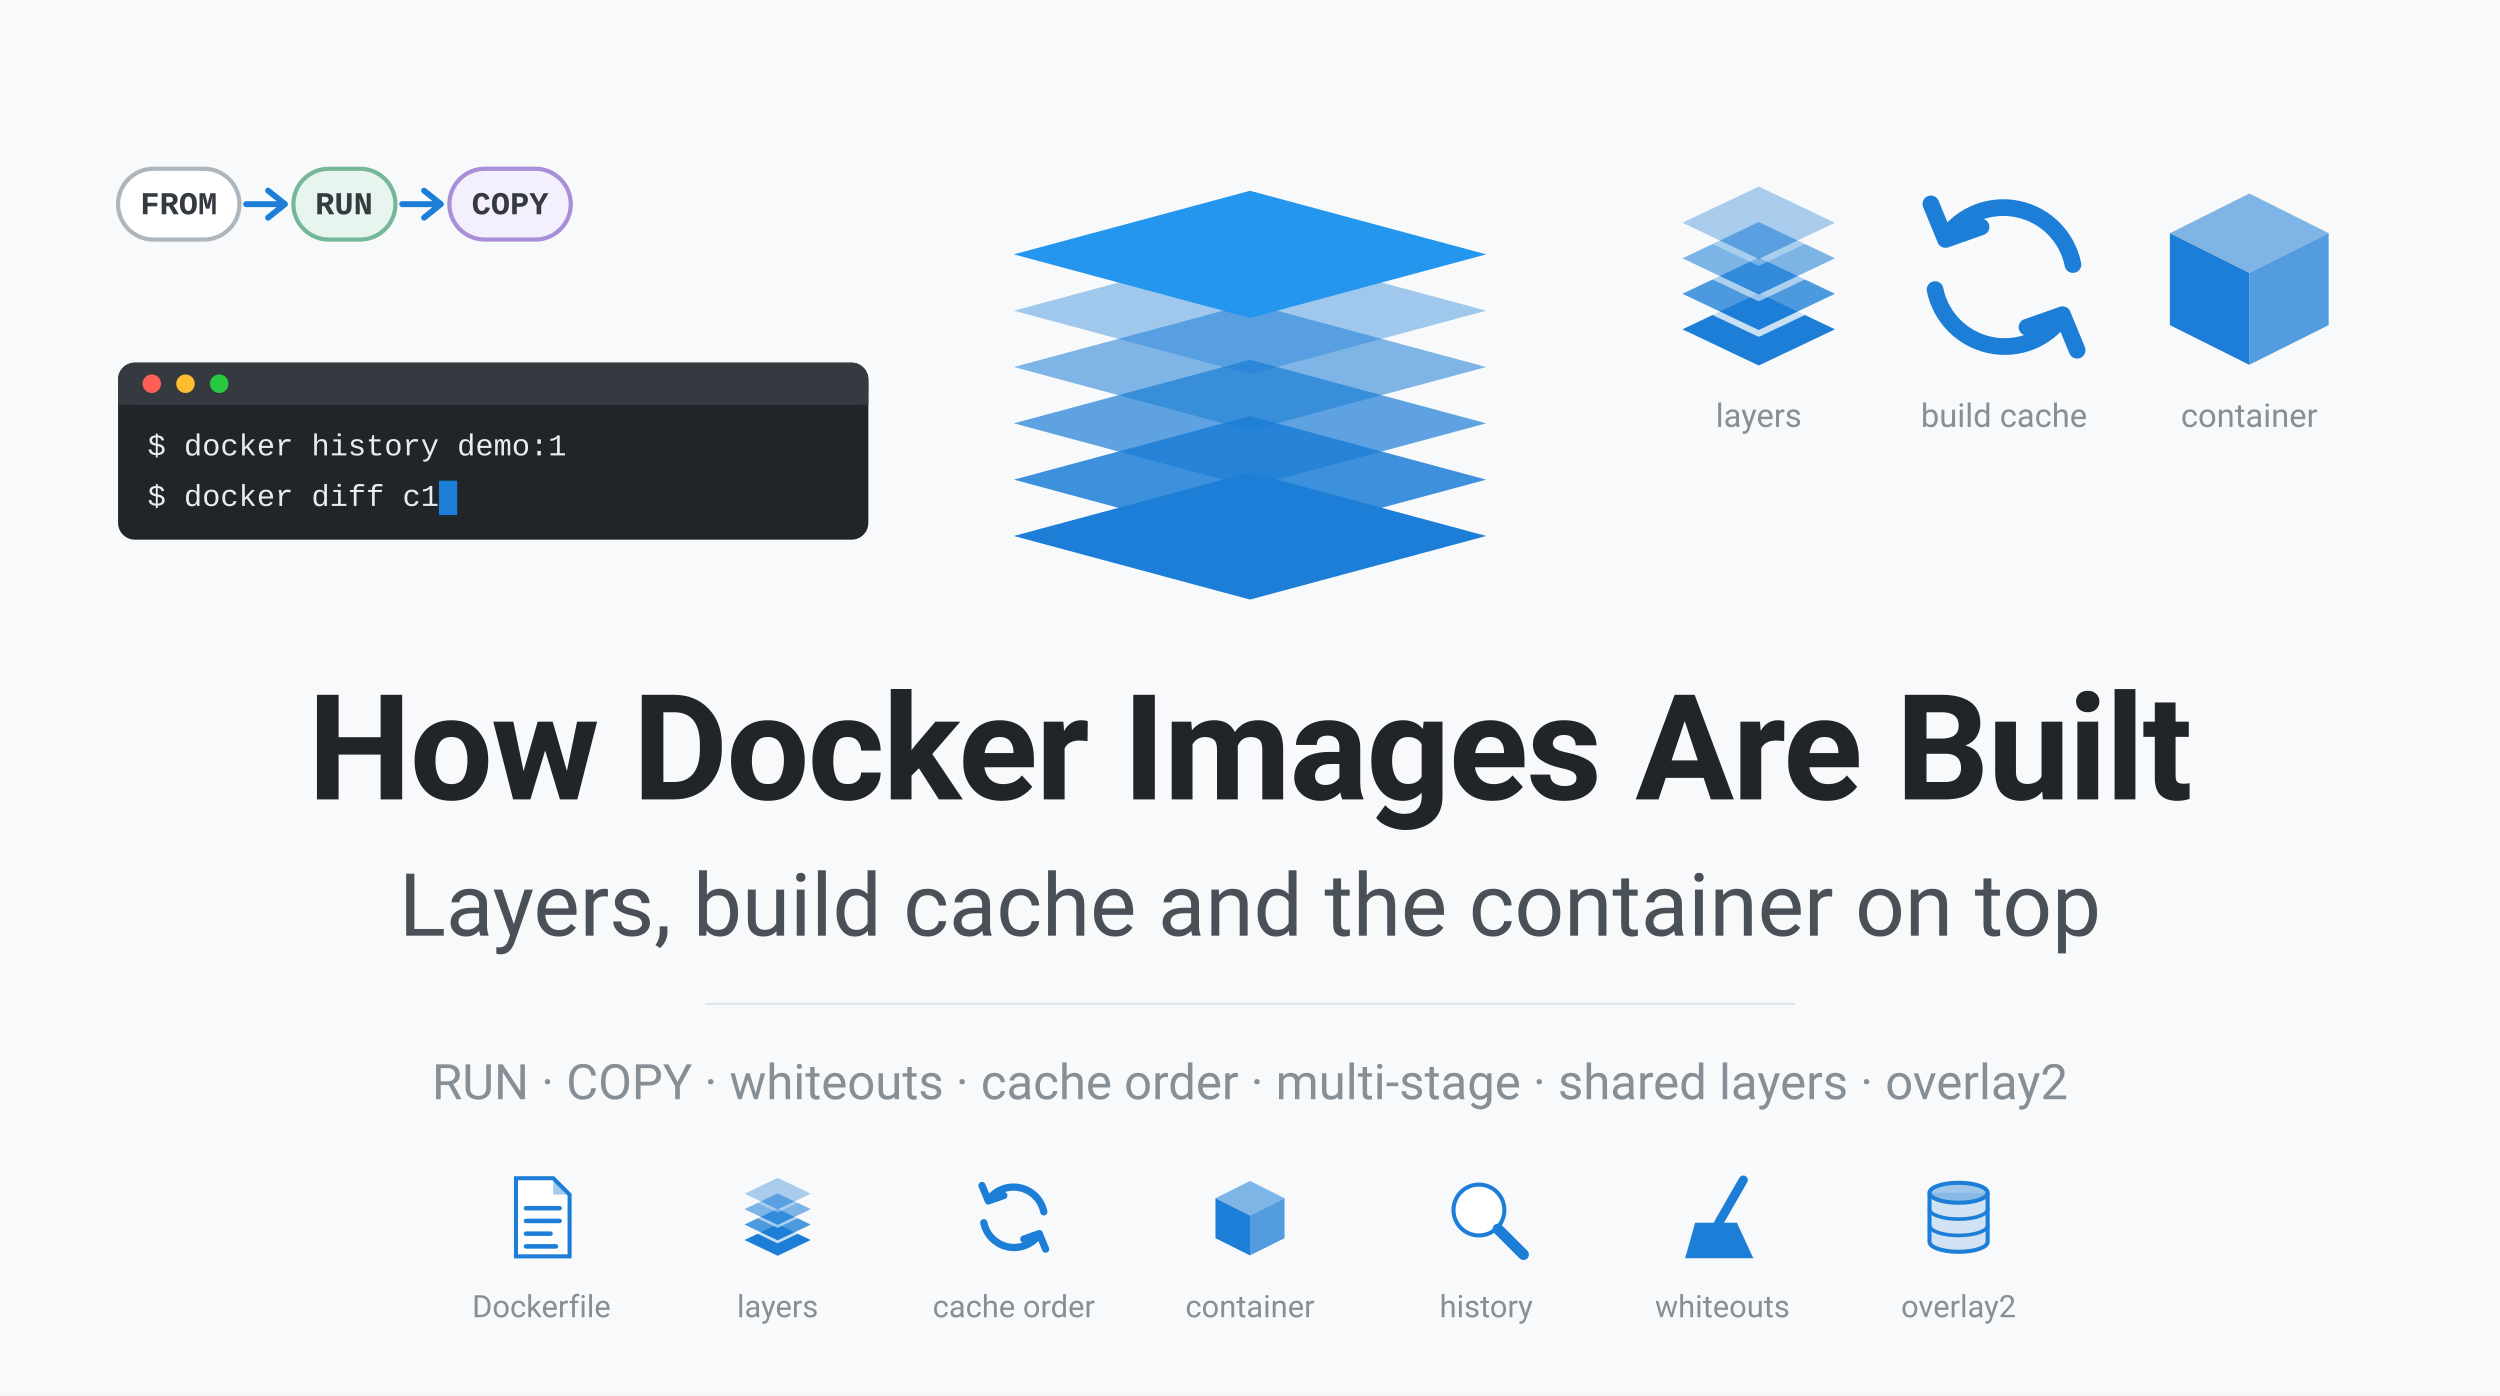
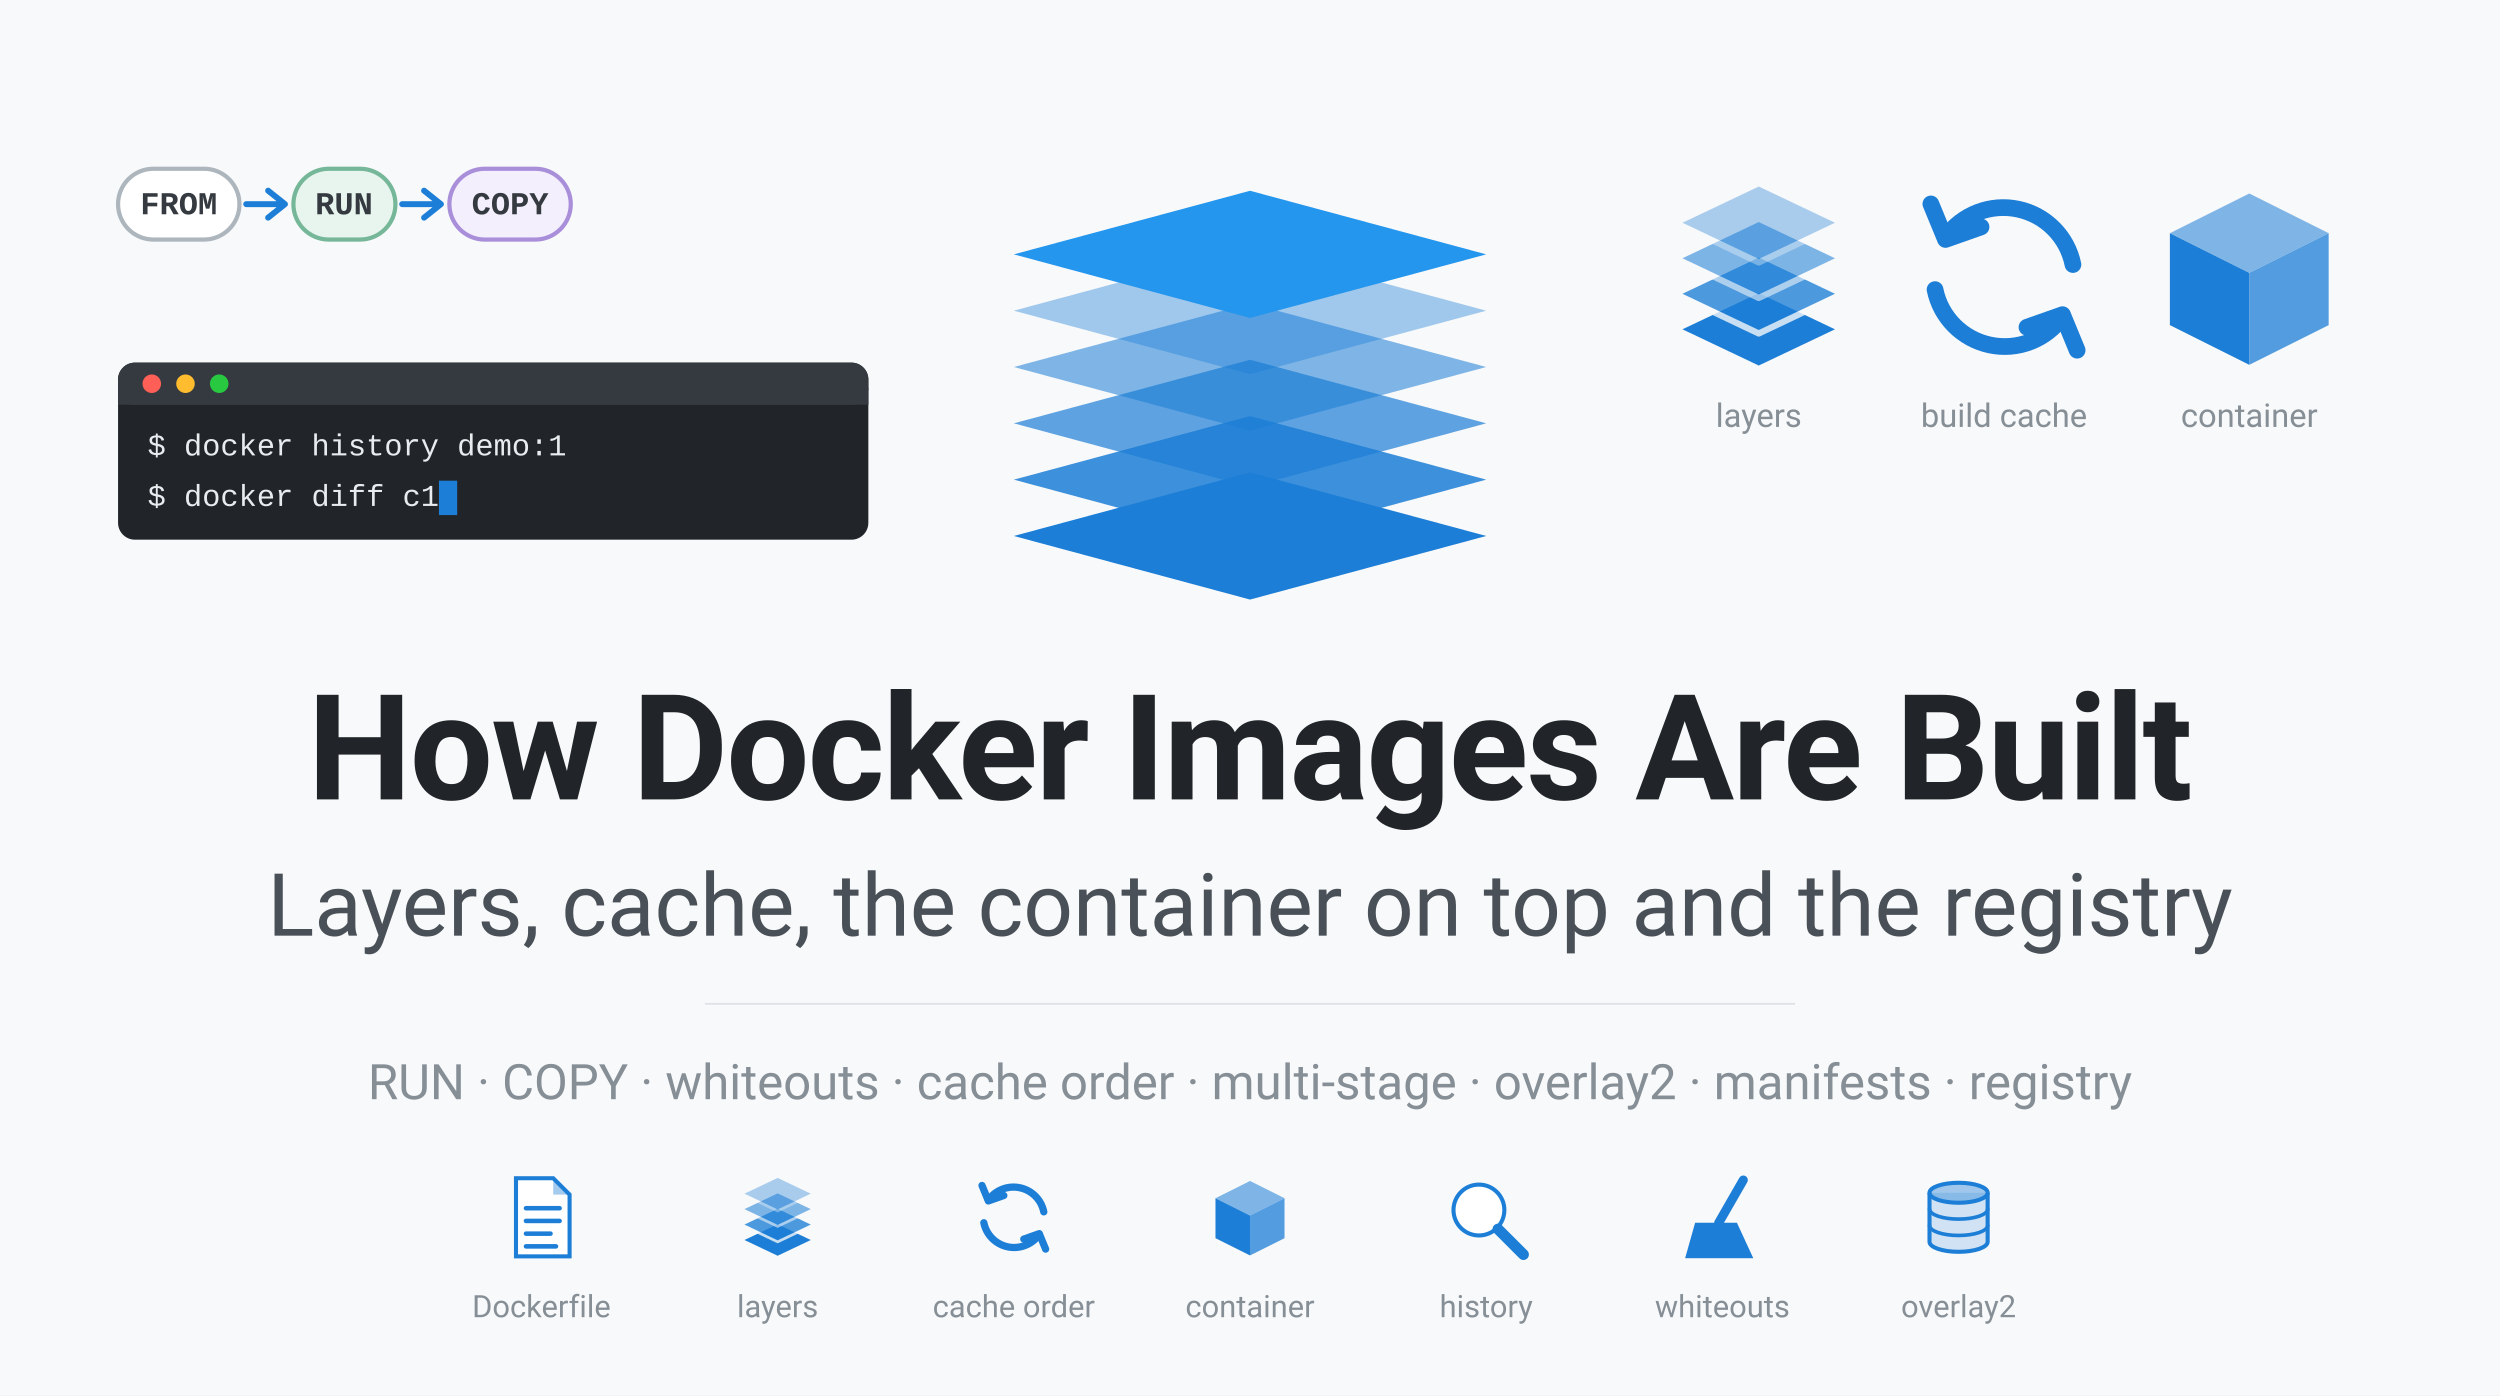
<svg xmlns="http://www.w3.org/2000/svg" width="2752" height="1536" viewBox="0 0 2752 1536" font-family="Roboto, 'Helvetica Neue', Arial, sans-serif" role="img" aria-labelledby="t d">
  <defs>
    <style>
      .bg  { fill: #f8f9fa; }
      .a   { fill: #1c7ed6; }
      .a2  { fill: #2496ed; }
      .ink { fill: #343a40; }
      .pap { fill: #ffffff; stroke: #ced4da; stroke-width: 6; }
      .ln  { stroke: #adb5bd; stroke-width: 10; stroke-linecap: round; fill: none; }
      .al  { stroke: #1c7ed6; stroke-width: 16; stroke-linecap: round; stroke-linejoin: round; fill: none; }
      .wt  { fill: #ffffff; }
      .h   { font-weight: 700; fill: #212529; letter-spacing: -2px; }
      .s   { fill: #495057; }
      .n   { fill: #868e96; }
      .r   { stroke: #dee2e6; stroke-width: 2; }
      @media (prefers-color-scheme: dark) {
        .bg  { fill: #161b22; }
        .ink { fill: #c9d1d9; }
        .pap { fill: #0d1117; stroke: #30363d; }
        .ln  { stroke: #484f58; }
        .h   { fill: #f0f6fc; }
        .s   { fill: #c9d1d9; }
        .n   { fill: #8b949e; }
        .r   { stroke: #30363d; }
      }
    </style>
  </defs>
  <rect class="bg" width="2752" height="1536" />
  <g id="vignettes">
    <style>
  .vf   { fill: #1c7ed6; }
  .vs   { stroke: #1c7ed6; fill: none; stroke-linecap: round; stroke-linejoin: round; }
  .vs2  { stroke: #1c7ed6; fill: none; stroke-linecap: round; stroke-linejoin: round; opacity: .6; }
  .vsw  { stroke: #1c7ed6; stroke-width: 9; }
  .vl   { fill: #1c7ed6; fill-opacity: .18; }
  .vl2  { fill: #1c7ed6; fill-opacity: .4; }
  .vp   { fill: #ffffff; }
  .vg   { stroke: #ced4da; fill: none; stroke-linecap: round; }
  .vg2  { fill: #adb5bd; }
  .vbg  { stroke: #f8f9fa; stroke-width: 6; stroke-linejoin: round; }
  .vink { fill: #343a40; stroke: #343a40; }
  .vn   { fill: #868e96; }
  .var  { stroke: #1c7ed6; stroke-width: 7; fill: none; stroke-linecap: round; stroke-linejoin: round; }
  .vpn  { fill: #ffffff; stroke: #adb5bd; stroke-width: 5; }
  .vpg  { fill: #e8f5ee; stroke: #75b798; stroke-width: 5; }
  .vpv  { fill: #f3effc; stroke: #a98eda; stroke-width: 5; }
  .vterm{ fill: #212529; }
  .vtbar{ fill: #343a40; }
  .vtx  { fill: #e9ecef; }
  .vcur { fill: #1c7ed6; }
  text.vink { stroke: none; }
  @media (prefers-color-scheme: dark) {
    .vp   { fill: #0d1117; }
    .vg   { stroke: #484f58; }
    .vbg  { stroke: #161b22; }
    .vink { fill: #c9d1d9; stroke: #c9d1d9; }
    .vn   { fill: #8b949e; }
    .vpn  { fill: #0d1117; stroke: #484f58; }
    .vpg  { fill: #0f2a1d; stroke: #3d8b63; }
    .vpv  { fill: #231a3a; stroke: #8a6fc7; }
    .vterm{ fill: #0d1117; stroke: #30363d; stroke-width: 4; }
    .vtbar{ fill: #21262d; }
  }
</style>
    <g transform="translate(-27.8,28.0) scale(0.928)">
      <rect class="vpn" x="170" y="170" width="144" height="84" rx="42" />
      <text class="vink" x="242" y="224" text-anchor="middle" font-size="38" font-family="Menlo, Consolas, 'Liberation Mono', monospace" font-weight="700">FROM</text>
      <path class="var" d="M322,212 H368 M348,196 L368,212 L348,228" />
      <rect class="vpg" x="378" y="170" width="121" height="84" rx="42" />
      <text class="vink" x="438" y="224" text-anchor="middle" font-size="38" font-family="Menlo, Consolas, 'Liberation Mono', monospace" font-weight="700">RUN</text>
      <path class="var" d="M507,212 H553 M533,196 L553,212 L533,228" />
      <rect class="vpv" x="563" y="170" width="144" height="84" rx="42" />
      <text class="vink" x="635" y="224" text-anchor="middle" font-size="38" font-family="Menlo, Consolas, 'Liberation Mono', monospace" font-weight="700">COPY</text>
      <rect class="vterm" x="170" y="400" width="890" height="210" rx="20" />
      <rect class="vtbar" x="170" y="400" width="890" height="50" rx="20" />
      <rect class="vtbar" x="170" y="430" width="890" height="20" />
      <circle cx="210" cy="425" r="11" fill="#ff5f57" />
      <circle cx="250" cy="425" r="11" fill="#febc2e" />
      <circle cx="290" cy="425" r="11" fill="#28c840" />
      <text class="vtx" x="205" y="510" font-size="36" font-family="Menlo, Consolas, 'Liberation Mono', monospace">$ docker history demo:1</text>
      <text class="vtx" x="205" y="570" font-size="36" font-family="Menlo, Consolas, 'Liberation Mono', monospace">$ docker diff c1<tspan class="vcur"> █</tspan>
      </text>
    </g>
    <g transform="translate(26.0,0.0) scale(1.000)">
      <g transform="translate(1795,190) scale(1.150)">
        <path class="vf vbg" d="M20,150 L100,112 L180,150 L100,188 Z" opacity="1" />
        <path class="vf vbg" d="M20,116 L100,78 L180,116 L100,154 Z" opacity="0.78" />
        <path class="vf vbg" d="M20,82 L100,44 L180,82 L100,120 Z" opacity="0.56" />
        <path class="vf vbg" d="M20,48 L100,10 L180,48 L100,86 Z" opacity="0.36" />
      </g>
      <text class="vn" x="1910" y="470" text-anchor="middle" font-size="36">layers</text>
      <g transform="translate(2065,190) scale(1.150)">
        <path class="vs" d="M166,88 A68,68 0 0 0 44,62 M34,112 A68,68 0 0 0 156,138" stroke-width="16" />
        <path class="vs" d="M30,30 L44,64 L78,52 M170,170 L156,136 L122,148" stroke-width="16" />
      </g>
      <text class="vn" x="2180" y="470" text-anchor="middle" font-size="36">build cache</text>
      <g transform="translate(2335,190) scale(1.150)">
        <path class="vf" d="M100,20 L176,58 L100,96 L24,58 Z" opacity=".55" />
        <path class="vf" d="M24,58 L100,96 V184 L24,146 Z" />
        <path class="vf" d="M176,58 L100,96 V184 L176,146 Z" opacity=".75" />
      </g>
      <text class="vn" x="2450" y="470" text-anchor="middle" font-size="36">container</text>
    </g>
    <g transform="translate(546.0,1290) scale(0.500)">
      <path class="vp vsw" d="M44,14 H126 L162,50 V186 H44 Z" />
      <path class="vl2" d="M126,14 V50 H162 Z" />
      <path class="vs" d="M66,80 H140 M66,108 H140 M66,136 H120 M66,164 H132" stroke-width="10" />
    </g>
    <text class="vn" x="596" y="1450" text-anchor="middle" font-size="34">Dockerfile</text>
    <g transform="translate(806.0,1290) scale(0.500)">
      <path class="vf vbg" d="M20,150 L100,112 L180,150 L100,188 Z" opacity="1" />
      <path class="vf vbg" d="M20,116 L100,78 L180,116 L100,154 Z" opacity="0.78" />
      <path class="vf vbg" d="M20,82 L100,44 L180,82 L100,120 Z" opacity="0.56" />
      <path class="vf vbg" d="M20,48 L100,10 L180,48 L100,86 Z" opacity="0.36" />
    </g>
    <text class="vn" x="856" y="1450" text-anchor="middle" font-size="34">layers</text>
    <g transform="translate(1066.0,1290) scale(0.500)">
      <path class="vs" d="M166,88 A68,68 0 0 0 44,62 M34,112 A68,68 0 0 0 156,138" stroke-width="16" />
      <path class="vs" d="M30,30 L44,64 L78,52 M170,170 L156,136 L122,148" stroke-width="16" />
    </g>
    <text class="vn" x="1116" y="1450" text-anchor="middle" font-size="34">cache order</text>
    <g transform="translate(1326.0,1290) scale(0.500)">
      <path class="vf" d="M100,20 L176,58 L100,96 L24,58 Z" opacity=".55" />
      <path class="vf" d="M24,58 L100,96 V184 L24,146 Z" />
      <path class="vf" d="M176,58 L100,96 V184 L176,146 Z" opacity=".75" />
    </g>
    <text class="vn" x="1376" y="1450" text-anchor="middle" font-size="34">container</text>
    <g transform="translate(1586.0,1290) scale(0.500)">
      <circle class="vp vsw" cx="84" cy="84" r="56" stroke-width="18" />
      <path class="vs" d="M126,126 L182,182" stroke-width="24" />
    </g>
    <text class="vn" x="1636" y="1450" text-anchor="middle" font-size="34">history</text>
    <g transform="translate(1846.0,1290) scale(0.500)">
      <path class="vs" d="M146,18 L92,112" stroke-width="20" />
      <path class="vf" d="M40,112 H132 L168,190 H18 Z" />
    </g>
    <text class="vn" x="1896" y="1450" text-anchor="middle" font-size="34">whiteouts</text>
    <g transform="translate(2106.0,1290) scale(0.500)">
      <path class="vl vsw" d="M36,46 V154 A64,22 0 0 0 164,154 V46" />
      <ellipse class="vl2 vsw" cx="100" cy="46" rx="64" ry="22" />
      <path class="vs" d="M36,82 A64,22 0 0 0 164,82 M36,118 A64,22 0 0 0 164,118" stroke-width="8" />
    </g>
    <text class="vn" x="2156" y="1450" text-anchor="middle" font-size="34">overlay2</text>
  </g>
  <path class="a" d="M1376,520 L1636,590 L1376,660 L1116,590 Z" opacity="1.00" />
  <path class="a" d="M1376,458 L1636,528 L1376,598 L1116,528 Z" opacity="0.85" />
  <path class="a" d="M1376,396 L1636,466 L1376,536 L1116,466 Z" opacity="0.70" />
  <path class="a" d="M1376,334 L1636,404 L1376,474 L1116,404 Z" opacity="0.55" />
  <path class="a" d="M1376,272 L1636,342 L1376,412 L1116,342 Z" opacity="0.40" />
  <path class="a2" d="M1376,210 L1636,280 L1376,350 L1116,280 Z" />
  <text class="h" x="1376" y="880" text-anchor="middle" font-size="162">How Docker Images Are Built</text>
-   <text class="s" x="1376" y="1030" text-anchor="middle" font-size="96">Layers, build cache and the container on top</text>
+   <text class="s" x="1376" y="1030" text-anchor="middle" font-size="96">Layers, cache, the container on top and the registry</text>
  <line class="r" x1="776" y1="1105" x2="1976" y2="1105" />
-   <text class="n" x="1376" y="1210" text-anchor="middle" font-size="54">RUN · COPY · whiteouts · cache order · multi-stage · shared layers · overlay2</text>
+   <text class="n" x="1376" y="1210" text-anchor="middle" font-size="54">RUN · COPY · whiteouts · cache order · multi-stage · overlay2 · manifests · registry</text>
</svg>
